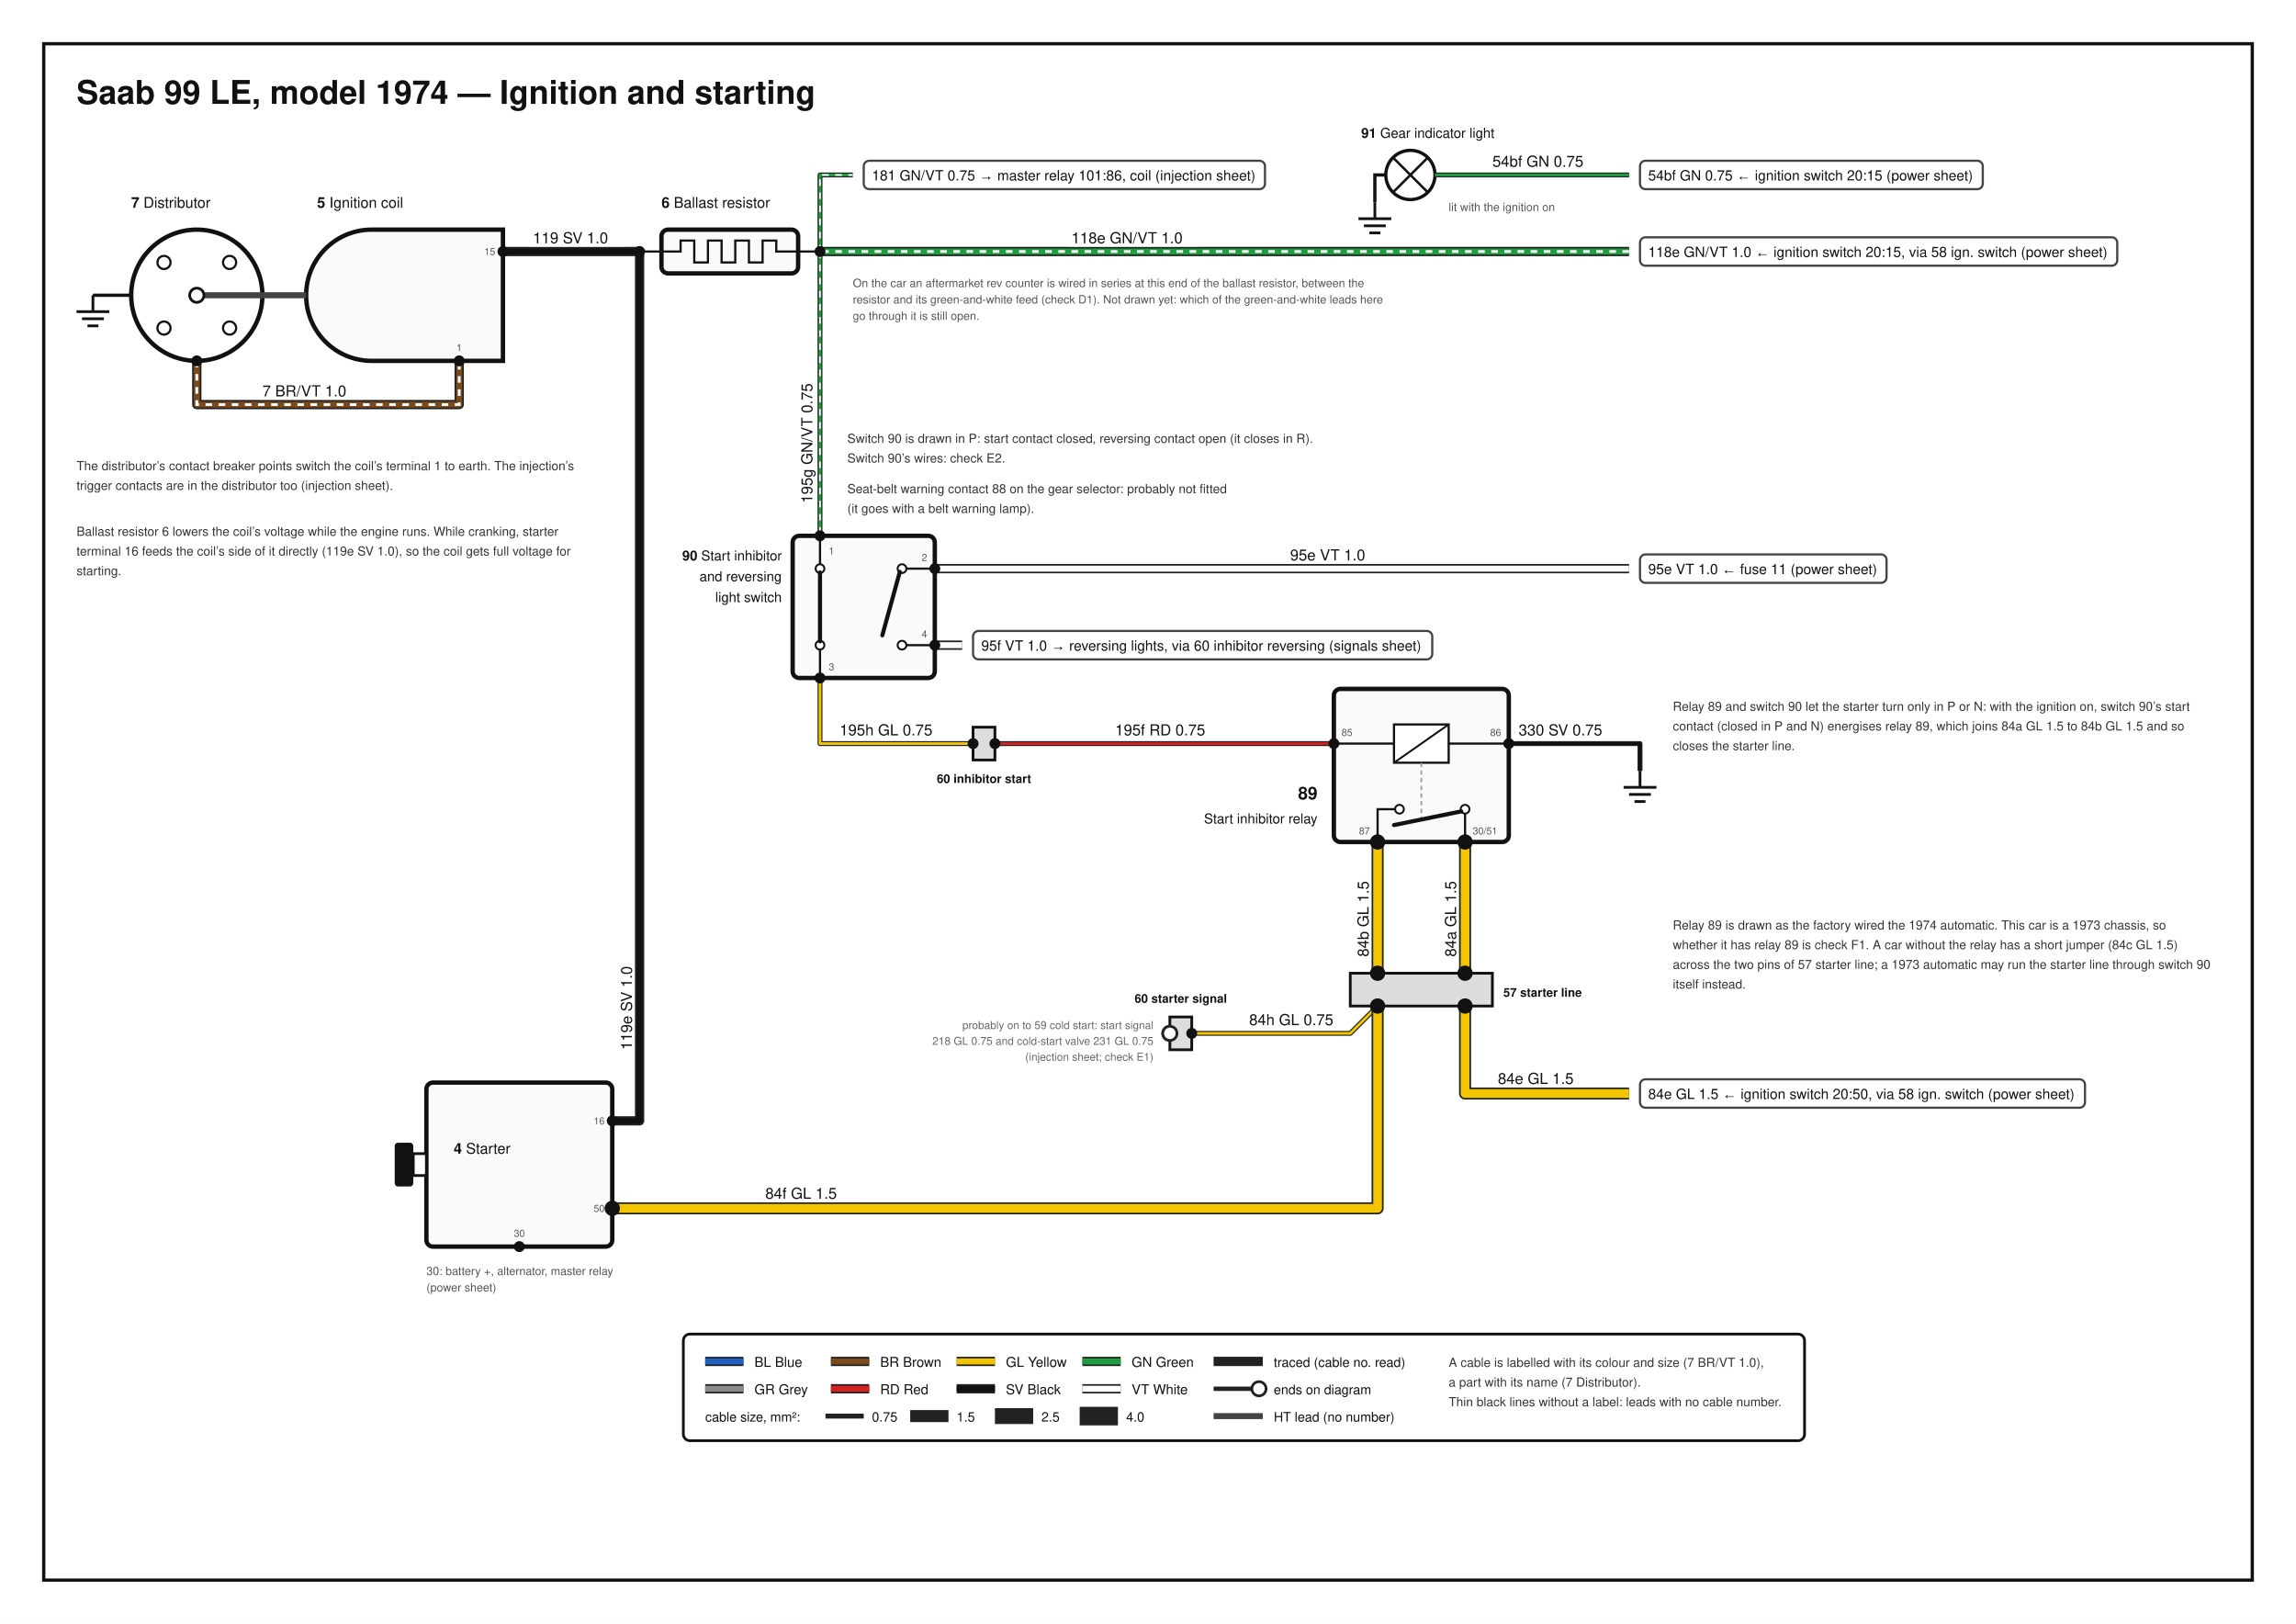
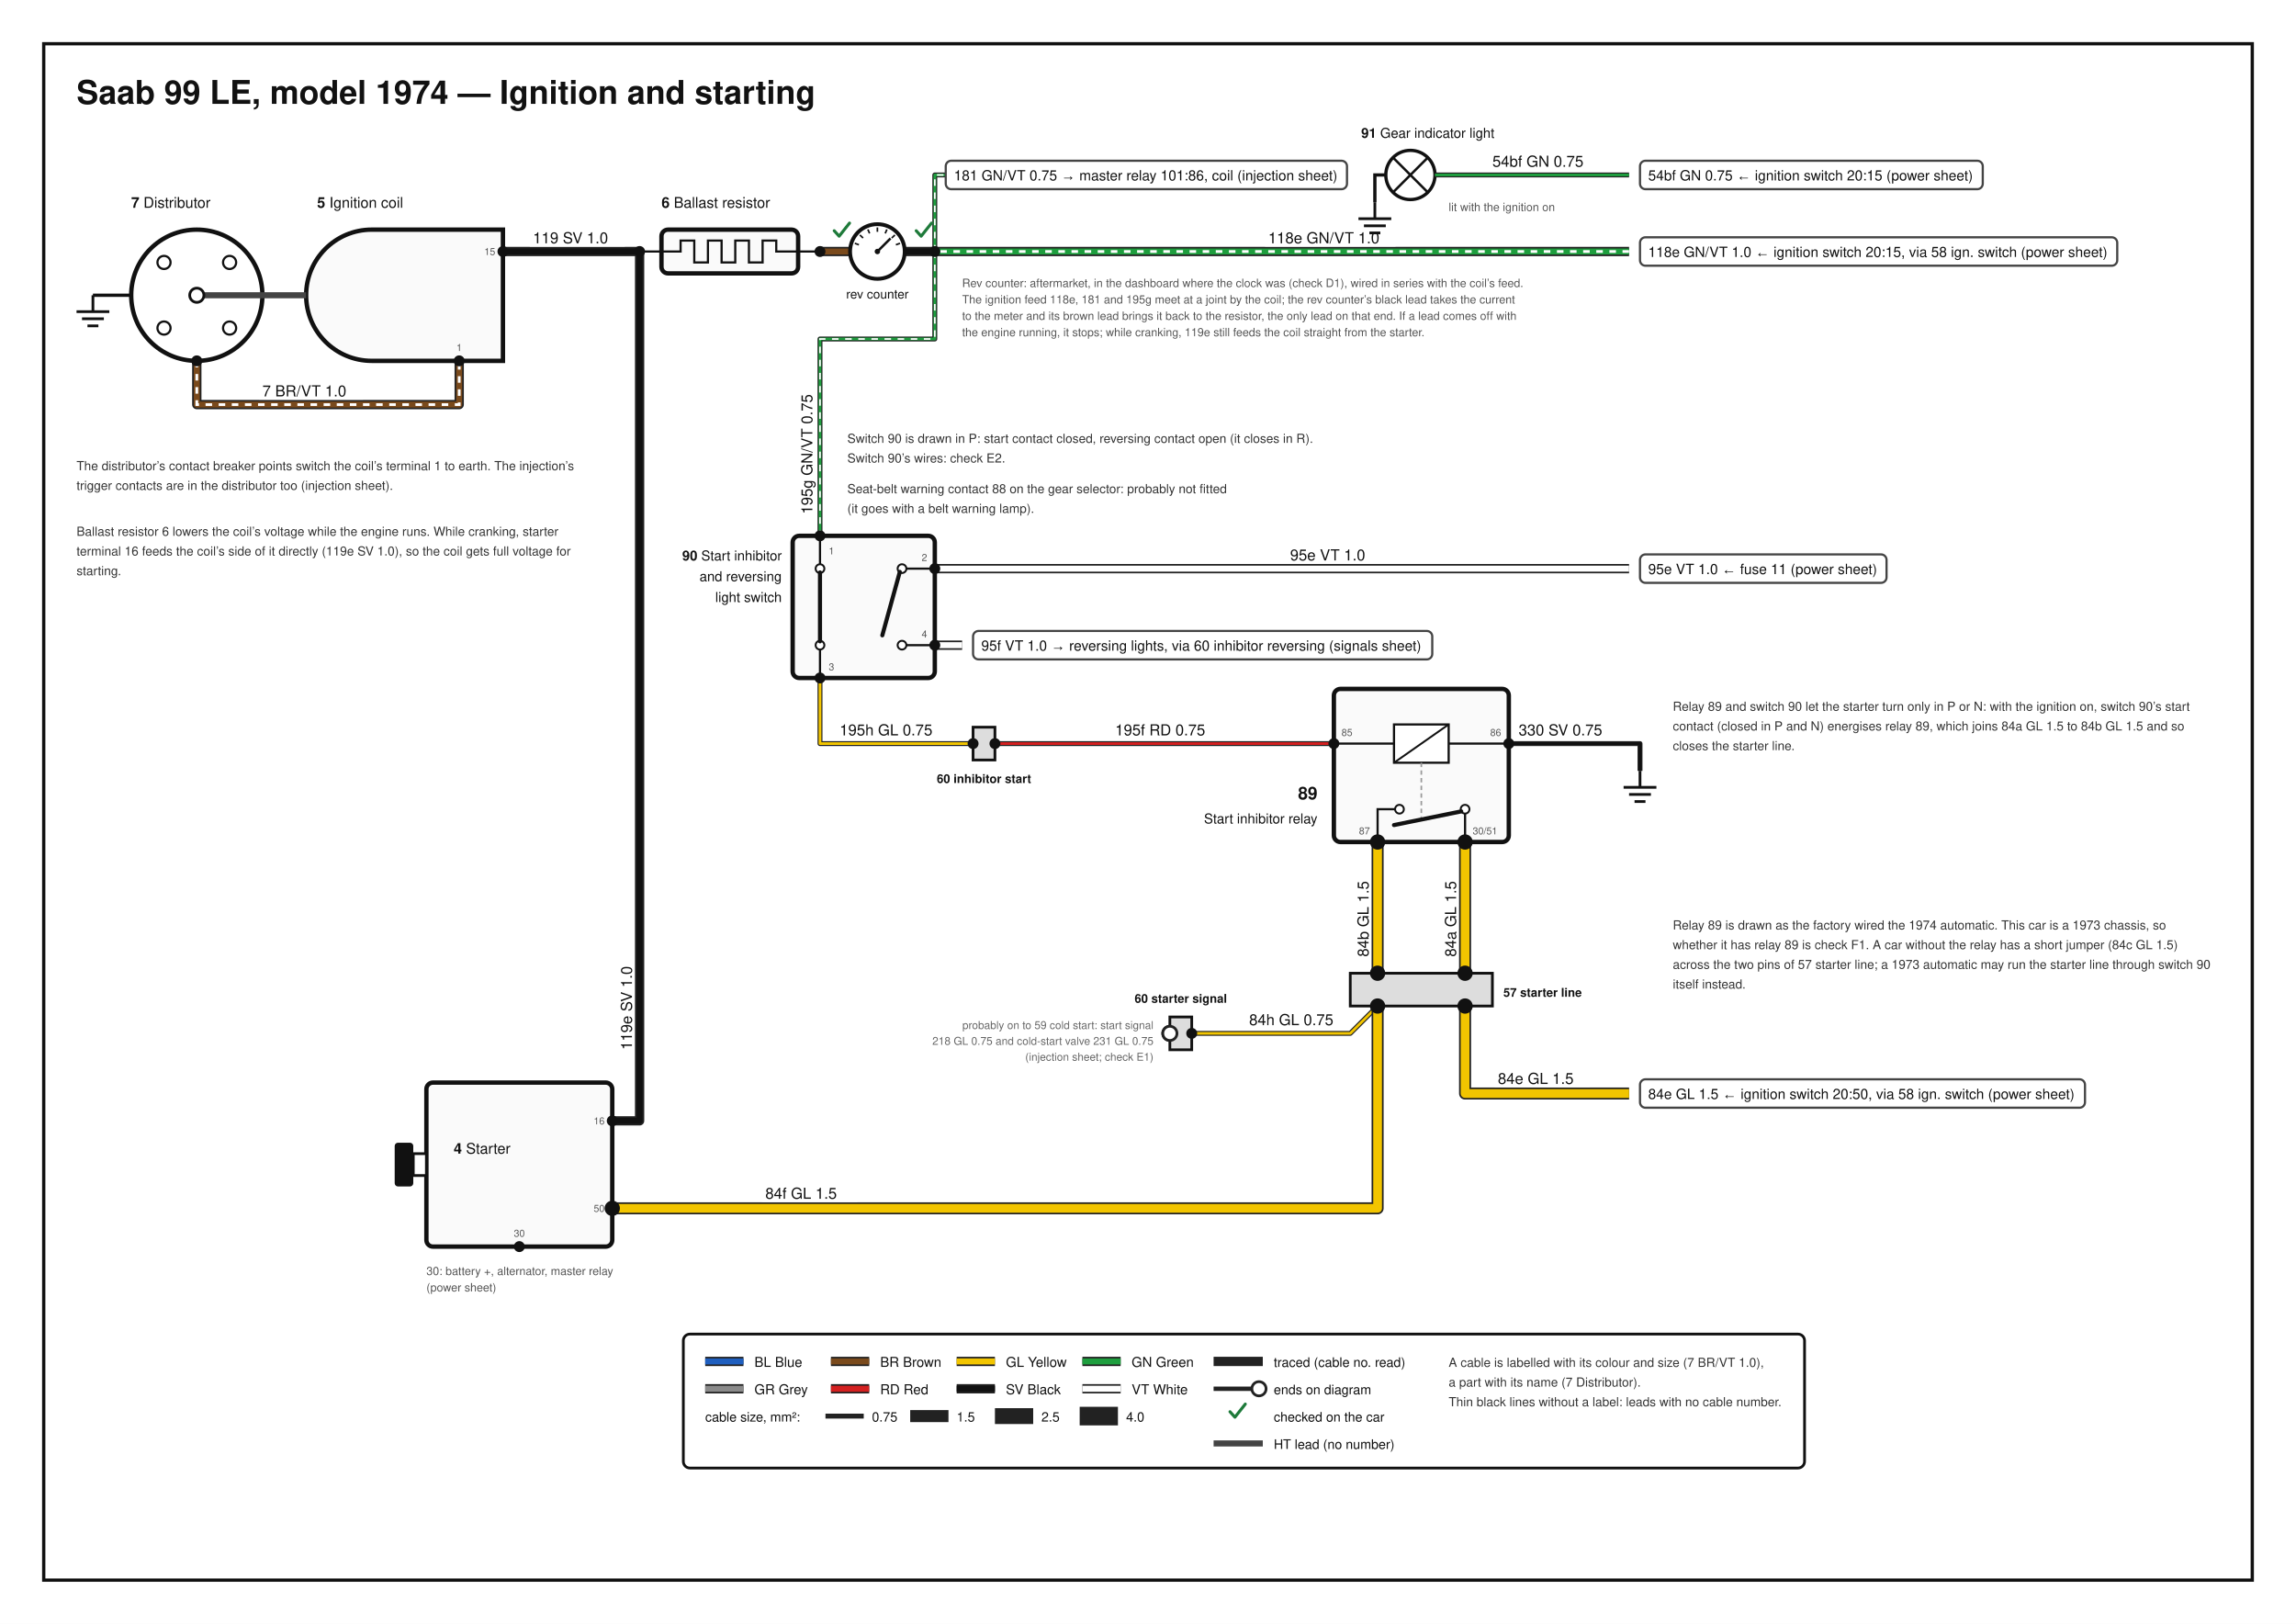
<svg xmlns="http://www.w3.org/2000/svg" width="420mm" height="297mm" viewBox="0 0 420 297" font-family="Helvetica, Arial, sans-serif">
  <rect width="420" height="297" fill="#fff" />
  <rect x="8" y="8" width="404" height="281" fill="none" stroke="#111" stroke-width=".6" />
  <text x="14" y="19" font-size="6" text-anchor="start" font-weight="bold" fill="#111">Saab 99 LE, model 1974 — Ignition and starting</text>
  <circle cx="36" cy="54" r="12" fill="#fff" stroke="#111" stroke-width=".8" />
  <circle cx="30" cy="48" r="1.2" fill="#fff" stroke="#111" stroke-width=".4" />
  <circle cx="30" cy="60" r="1.2" fill="#fff" stroke="#111" stroke-width=".4" />
  <circle cx="42" cy="48" r="1.2" fill="#fff" stroke="#111" stroke-width=".4" />
  <circle cx="42" cy="60" r="1.2" fill="#fff" stroke="#111" stroke-width=".4" />
  <text x="24" y="38" font-size="2.7" text-anchor="start" font-weight="normal" fill="#111">
    <tspan font-weight="bold">7</tspan> Distributor</text>
  <path d="M24,54 L17,54" stroke="#111" stroke-width=".6" fill="none" />
  <path d="M17,54 v3 M14,57 h6 M15,58.3 h4 M16,59.6 h2" stroke="#111" stroke-width=".5" fill="none" />
  <path d="M68,42 H92 V66 H68 A12,12 0 0 1 68,42 Z" fill="#fafafa" stroke="#111" stroke-width=".8" />
  <text x="58" y="38" font-size="2.7" text-anchor="start" font-weight="normal" fill="#111">
    <tspan font-weight="bold">5</tspan> Ignition coil</text>
  <text x="90.6" y="46.65" font-size="1.8" text-anchor="end" font-weight="normal" fill="#555">15</text>
  <text x="84" y="64.2" font-size="1.8" text-anchor="middle" font-weight="normal" fill="#555">1</text>
  <path d="M56,54 L37.3,54" fill="none" stroke="#444" stroke-width="1.1" stroke-linejoin="round" />
  <circle cx="36" cy="54" r="1.3" fill="#fff" stroke="#111" stroke-width=".5" />
  <path d="M36,66 L36,74 L84,74 L84,66" fill="none" stroke="#222" stroke-width="1.7" stroke-linejoin="round" />
  <path d="M36,66 L36,74 L84,74 L84,66" fill="none" stroke="#7a4a1c" stroke-width="1.1" stroke-linejoin="round" />
  <path d="M36,66 L36,74 L84,74 L84,66" fill="none" stroke="#ffffff" stroke-width="0.5" stroke-dasharray="1.2 1.2" />
  <rect x="47.4" y="69.5" width="19.02" height="3.6" fill="#fff" opacity=".85" />
  <text x="48" y="72.5" font-size="2.8" text-anchor="start" font-weight="normal" fill="#111">7 BR/VT 1.0</text>
  <rect x="121" y="42" width="25" height="8" rx="1.2" fill="#fafafa" stroke="#111" stroke-width="0.8" />
  <path d="M117,46 H124.5 V44 H127 V48 H129.5 V44 H132 V48 H134.5 V44 H137 V48 H139.5 V44 H142 V46 H150" fill="none" stroke="#111" stroke-width=".4" />
  <text x="121" y="38" font-size="2.7" text-anchor="start" font-weight="normal" fill="#111">
    <tspan font-weight="bold">6</tspan> Ballast resistor</text>
  <path d="M117,46 L92,46" fill="none" stroke="#222" stroke-width="1.7" stroke-linejoin="round" />
  <path d="M117,46 L92,46" fill="none" stroke="#111111" stroke-width="1.1" stroke-linejoin="round" />
  <rect x="96.9" y="41.5" width="17.4" height="3.6" fill="#fff" opacity=".85" />
  <text x="97.5" y="44.5" font-size="2.8" text-anchor="start" font-weight="normal" fill="#111">119 SV 1.0</text>
  <path d="M117,46 L117,205 L112,205" fill="none" stroke="#222" stroke-width="1.7" stroke-linejoin="round" />
  <path d="M117,46 L117,205 L112,205" fill="none" stroke="#111111" stroke-width="1.1" stroke-linejoin="round" />
  <text x="115.6" y="192" font-size="2.8" text-anchor="start" font-weight="normal" fill="#111" transform="rotate(-90 115.6 192)">119e SV 1.0</text>
-   <path d="M298,46 L150,46" fill="none" stroke="#222" stroke-width="1.7" stroke-linejoin="round" />
-   <path d="M298,46 L150,46" fill="none" stroke="#1e9e3e" stroke-width="1.1" stroke-linejoin="round" />
-   <path d="M298,46 L150,46" fill="none" stroke="#ffffff" stroke-width="0.5" stroke-dasharray="1.2 1.2" />
-   <rect x="195.4" y="41.5" width="23.88" height="3.6" fill="#fff" opacity=".85" />
-   <text x="196" y="44.5" font-size="2.8" text-anchor="start" font-weight="normal" fill="#111">118e GN/VT 1.0</text>
+   <path d="M298,46 L171,46" fill="none" stroke="#222" stroke-width="1.7" stroke-linejoin="round" />
+   <path d="M298,46 L171,46" fill="none" stroke="#1e9e3e" stroke-width="1.1" stroke-linejoin="round" />
+   <path d="M298,46 L171,46" fill="none" stroke="#ffffff" stroke-width="0.5" stroke-dasharray="1.2 1.2" />
+   <rect x="231.4" y="41.5" width="23.88" height="3.6" fill="#fff" opacity=".85" />
+   <text x="232" y="44.5" font-size="2.8" text-anchor="start" font-weight="normal" fill="#111">118e GN/VT 1.0</text>
  <rect x="300" y="43.4" width="87.3" height="5.2" rx="1" fill="#fff" stroke="#444" stroke-width=".4" />
  <text x="301.5" y="47" font-size="2.6" text-anchor="start" font-weight="normal" fill="#111">118e GN/VT 1.0 <tspan font-family="Arial">←</tspan> ignition switch 20:15, via 58 ign. switch (power sheet)</text>
-   <path d="M150,46 L150,32 L156,32" fill="none" stroke="#222" stroke-width="0.9" stroke-linejoin="round" />
-   <path d="M150,46 L150,32 L156,32" fill="none" stroke="#1e9e3e" stroke-width="0.5" stroke-linejoin="round" />
-   <path d="M150,46 L150,32 L156,32" fill="none" stroke="#ffffff" stroke-width="0.3" stroke-dasharray="1.2 1.2" />
-   <rect x="158" y="29.4" width="73.4" height="5.2" rx="1" fill="#fff" stroke="#444" stroke-width=".4" />
-   <text x="159.5" y="33" font-size="2.6" text-anchor="start" font-weight="normal" fill="#111">181 GN/VT 0.75 <tspan font-family="Arial">→</tspan> master relay 101:86, coil (injection sheet)</text>
-   <path d="M150,46 L150,98" fill="none" stroke="#222" stroke-width="0.9" stroke-linejoin="round" />
-   <path d="M150,46 L150,98" fill="none" stroke="#1e9e3e" stroke-width="0.5" stroke-linejoin="round" />
-   <path d="M150,46 L150,98" fill="none" stroke="#ffffff" stroke-width="0.3" stroke-dasharray="1.2 1.2" />
-   <text x="148.6" y="92" font-size="2.8" text-anchor="start" font-weight="normal" fill="#111" transform="rotate(-90 148.6 92)">195g GN/VT 0.75</text>
-   <text x="156" y="52.5" font-size="2.1" text-anchor="start" font-weight="normal" fill="#555">On the car an aftermarket rev counter is wired in series at this end of the ballast resistor, between the</text>
-   <text x="156" y="55.5" font-size="2.1" text-anchor="start" font-weight="normal" fill="#555">resistor and its green-and-white feed (check D1). Not drawn yet: which of the green-and-white leads here</text>
-   <text x="156" y="58.5" font-size="2.1" text-anchor="start" font-weight="normal" fill="#555">go through it is still open.</text>
+   <path d="M171,46 L171,32 L173,32" fill="none" stroke="#222" stroke-width="0.9" stroke-linejoin="round" />
+   <path d="M171,46 L171,32 L173,32" fill="none" stroke="#1e9e3e" stroke-width="0.5" stroke-linejoin="round" />
+   <path d="M171,46 L171,32 L173,32" fill="none" stroke="#ffffff" stroke-width="0.3" stroke-dasharray="1.2 1.2" />
+   <rect x="173" y="29.4" width="73.4" height="5.2" rx="1" fill="#fff" stroke="#444" stroke-width=".4" />
+   <text x="174.5" y="33" font-size="2.6" text-anchor="start" font-weight="normal" fill="#111">181 GN/VT 0.75 <tspan font-family="Arial">→</tspan> master relay 101:86, coil (injection sheet)</text>
+   <path d="M171,46 L171,62 L150,62 L150,98" fill="none" stroke="#222" stroke-width="0.9" stroke-linejoin="round" />
+   <path d="M171,46 L171,62 L150,62 L150,98" fill="none" stroke="#1e9e3e" stroke-width="0.5" stroke-linejoin="round" />
+   <path d="M171,46 L171,62 L150,62 L150,98" fill="none" stroke="#ffffff" stroke-width="0.3" stroke-dasharray="1.2 1.2" />
+   <text x="148.6" y="94" font-size="2.8" text-anchor="start" font-weight="normal" fill="#111" transform="rotate(-90 148.6 94)">195g GN/VT 0.75</text>
+   <path d="M171,46 L165.5,46" fill="none" stroke="#222" stroke-width="1.7" stroke-linejoin="round" />
+   <path d="M171,46 L165.5,46" fill="none" stroke="#111111" stroke-width="1.1" stroke-linejoin="round" />
+   <path d="M155.5,46 L150,46" fill="none" stroke="#222" stroke-width="1.7" stroke-linejoin="round" />
+   <path d="M155.5,46 L150,46" fill="none" stroke="#7a4a1c" stroke-width="1.1" stroke-linejoin="round" />
+   <circle cx="160.5" cy="46" r="5" fill="#fff" stroke="#111" stroke-width=".7" />
+   <path d="M157.12,44.77 L156.37,44.50" stroke="#111" stroke-width=".3" />
+   <path d="M157.88,43.53 L157.30,42.98" stroke="#111" stroke-width=".3" />
+   <path d="M159.07,42.69 L158.76,41.96" stroke="#111" stroke-width=".3" />
+   <path d="M160.50,42.40 L160.50,41.60" stroke="#111" stroke-width=".3" />
+   <path d="M161.93,42.69 L162.24,41.96" stroke="#111" stroke-width=".3" />
+   <path d="M163.12,43.53 L163.70,42.98" stroke="#111" stroke-width=".3" />
+   <path d="M163.88,44.77 L164.63,44.50" stroke="#111" stroke-width=".3" />
+   <path d="M160.5,46 L162.9,43.6" stroke="#111" stroke-width=".45" />
+   <circle cx="160.5" cy="46" r=".5" fill="#111" />
+   <circle cx="171" cy="46" r="1.0" fill="#111" />
+   <path d="M152.6,42.2 l0.9,1.0 l1.9,-2.4" fill="none" stroke="#1e7a3a" stroke-width="0.55" stroke-linecap="round" stroke-linejoin="round" />
+   <path d="M167.6,42.2 l0.9,1.0 l1.9,-2.4" fill="none" stroke="#1e7a3a" stroke-width="0.55" stroke-linecap="round" stroke-linejoin="round" />
+   <text x="160.5" y="54.6" font-size="2.3" text-anchor="middle" font-weight="normal" fill="#111">rev counter</text>
+   <text x="176" y="52.5" font-size="2.1" text-anchor="start" font-weight="normal" fill="#555">Rev counter: aftermarket, in the dashboard where the clock was (check D1), wired in series with the coil’s feed.</text>
+   <text x="176" y="55.5" font-size="2.1" text-anchor="start" font-weight="normal" fill="#555">The ignition feed 118e, 181 and 195g meet at a joint by the coil; the rev counter’s black lead takes the current</text>
+   <text x="176" y="58.5" font-size="2.1" text-anchor="start" font-weight="normal" fill="#555">to the meter and its brown lead brings it back to the resistor, the only lead on that end. If a lead comes off with</text>
+   <text x="176" y="61.5" font-size="2.1" text-anchor="start" font-weight="normal" fill="#555">the engine running, it stops; while cranking, 119e still feeds the coil straight from the starter.</text>
  <circle cx="258" cy="32" r="4.5" fill="#fff" stroke="#111" stroke-width=".6" />
  <path d="M254.85,28.85 L261.15,35.15 M254.85,35.15 L261.15,28.85" stroke="#111" stroke-width=".45" />
  <text x="249" y="25.2" font-size="2.5" text-anchor="start" font-weight="normal" fill="#111">
    <tspan font-weight="bold">91</tspan> Gear indicator light</text>
  <path d="M253.5,32 L251.5,32 L251.5,37" stroke="#111" stroke-width=".6" fill="none" />
  <path d="M251.5,37 v3 M248.5,40 h6 M249.5,41.3 h4 M250.5,42.6 h2" stroke="#111" stroke-width=".5" fill="none" />
  <path d="M298,32 L262.5,32" fill="none" stroke="#222" stroke-width="0.9" stroke-linejoin="round" />
  <path d="M298,32 L262.5,32" fill="none" stroke="#1e9e3e" stroke-width="0.5" stroke-linejoin="round" />
  <rect x="272.4" y="27.5" width="20.64" height="3.6" fill="#fff" opacity=".85" />
  <text x="273" y="30.5" font-size="2.8" text-anchor="start" font-weight="normal" fill="#111">54bf GN 0.75</text>
  <rect x="300" y="29.4" width="62.7" height="5.2" rx="1" fill="#fff" stroke="#444" stroke-width=".4" />
  <text x="301.5" y="33" font-size="2.6" text-anchor="start" font-weight="normal" fill="#111">54bf GN 0.75 <tspan font-family="Arial">←</tspan> ignition switch 20:15 (power sheet)</text>
  <text x="265" y="38.6" font-size="2.1" text-anchor="start" font-weight="normal" fill="#555">lit with the ignition on</text>
  <rect x="145" y="98" width="26" height="26" rx="1.2" fill="#fafafa" stroke="#111" stroke-width="0.8" />
  <path d="M150,98 L150,103.2" fill="none" stroke="#111" stroke-width=".4" />
  <circle cx="150" cy="104" r=".8" fill="#fff" stroke="#111" stroke-width=".35" />
  <circle cx="150" cy="118" r=".8" fill="#fff" stroke="#111" stroke-width=".35" />
  <path d="M150,118.8 L150,124" fill="none" stroke="#111" stroke-width=".4" />
  <path d="M150,104.7 L150,117.3" stroke="#111" stroke-width=".75" stroke-linecap="round" />
  <path d="M171,104 L165.8,104" fill="none" stroke="#111" stroke-width=".4" />
  <circle cx="165" cy="104" r=".8" fill="#fff" stroke="#111" stroke-width=".35" />
  <circle cx="165" cy="118" r=".8" fill="#fff" stroke="#111" stroke-width=".35" />
  <path d="M165.8,118 L171,118" fill="none" stroke="#111" stroke-width=".4" />
  <path d="M164.6,104.6 L161.4,116.2" stroke="#111" stroke-width=".75" stroke-linecap="round" />
  <text x="151.6" y="101.4" font-size="1.8" text-anchor="start" font-weight="normal" fill="#555">1</text>
  <text x="151.6" y="122.6" font-size="1.8" text-anchor="start" font-weight="normal" fill="#555">3</text>
  <text x="169.6" y="102.6" font-size="1.8" text-anchor="end" font-weight="normal" fill="#555">2</text>
  <text x="169.6" y="116.6" font-size="1.8" text-anchor="end" font-weight="normal" fill="#555">4</text>
  <text x="124.8" y="102.5" font-size="2.5" text-anchor="start" font-weight="normal" fill="#111">
    <tspan font-weight="bold">90</tspan> Start inhibitor</text>
  <text x="143" y="106.3" font-size="2.5" text-anchor="end" font-weight="normal" fill="#111">and reversing</text>
  <text x="143" y="110.1" font-size="2.5" text-anchor="end" font-weight="normal" fill="#111">light switch</text>
  <path d="M298,104 L171,104" fill="none" stroke="#222" stroke-width="1.7" stroke-linejoin="round" />
  <path d="M298,104 L171,104" fill="none" stroke="#ffffff" stroke-width="1.1" stroke-linejoin="round" />
  <rect x="235.4" y="99.5" width="17.4" height="3.6" fill="#fff" opacity=".85" />
  <text x="236" y="102.5" font-size="2.8" text-anchor="start" font-weight="normal" fill="#111">95e VT 1.0</text>
  <rect x="300" y="101.4" width="45.1" height="5.2" rx="1" fill="#fff" stroke="#444" stroke-width=".4" />
  <text x="301.5" y="105" font-size="2.6" text-anchor="start" font-weight="normal" fill="#111">95e VT 1.0 <tspan font-family="Arial">←</tspan> fuse 11 (power sheet)</text>
  <path d="M171,118 L176,118" fill="none" stroke="#222" stroke-width="1.7" stroke-linejoin="round" />
  <path d="M171,118 L176,118" fill="none" stroke="#ffffff" stroke-width="1.1" stroke-linejoin="round" />
  <rect x="178" y="115.4" width="84.0" height="5.2" rx="1" fill="#fff" stroke="#444" stroke-width=".4" />
  <text x="179.5" y="119" font-size="2.6" text-anchor="start" font-weight="normal" fill="#111">95f VT 1.0 <tspan font-family="Arial">→</tspan> reversing lights, via 60 inhibitor reversing (signals sheet)</text>
  <path d="M150,124 L150,136 L178,136" fill="none" stroke="#222" stroke-width="0.9" stroke-linejoin="round" />
  <path d="M150,124 L150,136 L178,136" fill="none" stroke="#f2c500" stroke-width="0.5" stroke-linejoin="round" />
  <rect x="153.0" y="131.5" width="20.64" height="3.6" fill="#fff" opacity=".85" />
  <text x="153.6" y="134.5" font-size="2.8" text-anchor="start" font-weight="normal" fill="#111">195h GL 0.75</text>
  <path d="M182,136 L244,136" fill="none" stroke="#222" stroke-width="0.9" stroke-linejoin="round" />
  <path d="M182,136 L244,136" fill="none" stroke="#d42020" stroke-width="0.5" stroke-linejoin="round" />
  <rect x="203.4" y="131.5" width="20.64" height="3.6" fill="#fff" opacity=".85" />
  <text x="204" y="134.5" font-size="2.8" text-anchor="start" font-weight="normal" fill="#111">195f RD 0.75</text>
  <rect x="244" y="126" width="32" height="28" rx="1.2" fill="#fafafa" stroke="#111" stroke-width="0.8" />
  <rect x="255" y="132.5" width="10" height="7" fill="#fff" stroke="#111" stroke-width=".4" />
  <path d="M255,139.5 L265,132.5" stroke="#111" stroke-width=".35" />
  <path d="M244,136 L255,136" fill="none" stroke="#111" stroke-width=".4" />
  <path d="M265,136 L276,136" fill="none" stroke="#111" stroke-width=".4" />
  <path d="M252,154 L252,148 L255.2,148" fill="none" stroke="#111" stroke-width=".4" />
  <circle cx="256" cy="148" r=".8" fill="#fff" stroke="#111" stroke-width=".35" />
  <path d="M268,154 L268,148.8" fill="none" stroke="#111" stroke-width=".4" />
  <circle cx="268" cy="148" r=".8" fill="#fff" stroke="#111" stroke-width=".35" />
  <path d="M267.3,148.4 L255,150.9" stroke="#111" stroke-width=".75" stroke-linecap="round" />
  <path d="M260,139.5 L260,149.5" fill="none" stroke="#999" stroke-width=".3" stroke-dasharray=".8 .6" />
  <text x="245.4" y="134.6" font-size="1.8" text-anchor="start" font-weight="normal" fill="#555">85</text>
  <text x="274.6" y="134.6" font-size="1.8" text-anchor="end" font-weight="normal" fill="#555">86</text>
  <text x="250.6" y="152.6" font-size="1.8" text-anchor="end" font-weight="normal" fill="#555">87</text>
  <text x="269.4" y="152.6" font-size="1.8" text-anchor="start" font-weight="normal" fill="#555">30/51</text>
  <text x="241" y="146.2" font-size="3.2" text-anchor="end" font-weight="bold" fill="#111">89</text>
  <text x="241" y="150.6" font-size="2.5" text-anchor="end" font-weight="normal" fill="#111">Start inhibitor relay</text>
  <path d="M276,136 L300,136 L300,141" fill="none" stroke="#222" stroke-width="0.9" stroke-linejoin="round" />
  <path d="M276,136 L300,136 L300,141" fill="none" stroke="#111111" stroke-width="0.5" stroke-linejoin="round" />
  <rect x="277.2" y="131.5" width="19.02" height="3.6" fill="#fff" opacity=".85" />
  <text x="277.8" y="134.5" font-size="2.8" text-anchor="start" font-weight="normal" fill="#111">330 SV 0.75</text>
  <path d="M300,141 v3 M297,144 h6 M298,145.3 h4 M299,146.6 h2" stroke="#111" stroke-width=".5" fill="none" />
  <path d="M252,154 L252,178" fill="none" stroke="#222" stroke-width="2.2" stroke-linejoin="round" />
  <path d="M252,154 L252,178" fill="none" stroke="#f2c500" stroke-width="1.6" stroke-linejoin="round" />
  <text x="250.35" y="175" font-size="2.8" text-anchor="start" font-weight="normal" fill="#111" transform="rotate(-90 250.35 175)">84b GL 1.5</text>
  <path d="M268,178 L268,154" fill="none" stroke="#222" stroke-width="2.2" stroke-linejoin="round" />
  <path d="M268,178 L268,154" fill="none" stroke="#f2c500" stroke-width="1.6" stroke-linejoin="round" />
  <text x="266.35" y="175" font-size="2.8" text-anchor="start" font-weight="normal" fill="#111" transform="rotate(-90 266.35 175)">84a GL 1.5</text>
  <path d="M298,200 L268,200 L268,184" fill="none" stroke="#222" stroke-width="2.2" stroke-linejoin="round" />
  <path d="M298,200 L268,200 L268,184" fill="none" stroke="#f2c500" stroke-width="1.6" stroke-linejoin="round" />
  <rect x="273.4" y="195.25" width="17.4" height="3.6" fill="#fff" opacity=".85" />
  <text x="274" y="198.25" font-size="2.8" text-anchor="start" font-weight="normal" fill="#111">84e GL 1.5</text>
  <rect x="300" y="197.4" width="81.4" height="5.2" rx="1" fill="#fff" stroke="#444" stroke-width=".4" />
  <text x="301.5" y="201" font-size="2.6" text-anchor="start" font-weight="normal" fill="#111">84e GL 1.5 <tspan font-family="Arial">←</tspan> ignition switch 20:50, via 58 ign. switch (power sheet)</text>
  <path d="M252,184 L247,189 L214,189" fill="none" stroke="#222" stroke-width="0.9" stroke-linejoin="round" />
  <path d="M252,184 L247,189 L214,189" fill="none" stroke="#f2c500" stroke-width="0.5" stroke-linejoin="round" />
  <circle cx="214" cy="189" r="1.3" fill="#fff" stroke="#222" stroke-width=".5" />
  <rect x="227.9" y="184.5" width="19.02" height="3.6" fill="#fff" opacity=".85" />
  <text x="228.5" y="187.5" font-size="2.8" text-anchor="start" font-weight="normal" fill="#111">84h GL 0.75</text>
  <path d="M252,184 L252,221 L112,221" fill="none" stroke="#222" stroke-width="2.2" stroke-linejoin="round" />
  <path d="M252,184 L252,221 L112,221" fill="none" stroke="#f2c500" stroke-width="1.6" stroke-linejoin="round" />
  <rect x="139.4" y="216.25" width="17.4" height="3.6" fill="#fff" opacity=".85" />
  <text x="140" y="219.25" font-size="2.8" text-anchor="start" font-weight="normal" fill="#111">84f GL 1.5</text>
  <rect x="247" y="178" width="26" height="6" fill="#ddd" stroke="#111" stroke-width=".5" />
  <rect x="178" y="133" width="4" height="6" fill="#ddd" stroke="#111" stroke-width=".5" />
  <text x="275" y="182.3" font-size="2.2" text-anchor="start" font-weight="bold" fill="#111">57 starter line</text>
  <text x="180" y="143.2" font-size="2.2" text-anchor="middle" font-weight="bold" fill="#111">60 inhibitor start</text>
  <text x="216" y="183.4" font-size="2.2" text-anchor="middle" font-weight="bold" fill="#111">60 starter signal</text>
  <rect x="214" y="186" width="4" height="6" fill="#ddd" stroke="#111" stroke-width=".5" />
  <circle cx="214" cy="189" r="1.3" fill="#fff" stroke="#222" stroke-width=".5" />
  <text x="211" y="188.2" font-size="2.0" text-anchor="end" font-weight="normal" fill="#666">probably on to 59 cold start: start signal</text>
  <text x="211" y="191.1" font-size="2.0" text-anchor="end" font-weight="normal" fill="#666">218 GL 0.75 and cold-start valve 231 GL 0.75</text>
  <text x="211" y="194.0" font-size="2.0" text-anchor="end" font-weight="normal" fill="#666">(injection sheet; check E1)</text>
  <rect x="78" y="198" width="34" height="30" rx="1.2" fill="#fafafa" stroke="#111" stroke-width="0.8" />
  <rect x="75.6" y="211" width="2.4" height="4" fill="#fff" stroke="#111" stroke-width=".5" />
  <rect x="72.2" y="209" width="3.4" height="8" rx=".6" fill="#111" />
  <text x="83" y="211" font-size="2.7" text-anchor="start" font-weight="normal" fill="#111">
    <tspan font-weight="bold">4</tspan> Starter</text>
  <text x="110.6" y="205.65" font-size="1.8" text-anchor="end" font-weight="normal" fill="#555">16</text>
  <text x="110.6" y="221.65" font-size="1.8" text-anchor="end" font-weight="normal" fill="#555">50</text>
  <text x="95" y="226.2" font-size="1.8" text-anchor="middle" font-weight="normal" fill="#555">30</text>
  <text x="78" y="233.2" font-size="2.1" text-anchor="start" font-weight="normal" fill="#555">30: battery +, alternator, master relay</text>
  <text x="78" y="236.2" font-size="2.1" text-anchor="start" font-weight="normal" fill="#555">(power sheet)</text>
  <circle cx="36" cy="66" r="1.0" fill="#111" />
  <circle cx="84" cy="66" r="1.0" fill="#111" />
  <circle cx="92" cy="46" r="1.0" fill="#111" />
  <circle cx="117" cy="46" r="1.0" fill="#111" />
  <circle cx="150" cy="46" r="1.0" fill="#111" />
  <circle cx="112" cy="205" r="1.0" fill="#111" />
  <circle cx="112" cy="221" r="1.4" fill="#111" />
  <circle cx="95" cy="228" r="1.0" fill="#111" />
  <circle cx="150" cy="98" r="1.0" fill="#111" />
  <circle cx="150" cy="124" r="1.0" fill="#111" />
  <circle cx="171" cy="104" r="1.0" fill="#111" />
  <circle cx="171" cy="118" r="1.0" fill="#111" />
  <circle cx="244" cy="136" r="1.0" fill="#111" />
  <circle cx="276" cy="136" r="1.0" fill="#111" />
  <circle cx="252" cy="154" r="1.4" fill="#111" />
  <circle cx="268" cy="154" r="1.4" fill="#111" />
  <circle cx="178" cy="136" r="1.0" fill="#111" />
  <circle cx="182" cy="136" r="1.0" fill="#111" />
  <circle cx="252" cy="178" r="1.4" fill="#111" />
  <circle cx="268" cy="178" r="1.4" fill="#111" />
  <circle cx="252" cy="184" r="1.4" fill="#111" />
  <circle cx="268" cy="184" r="1.4" fill="#111" />
  <circle cx="218" cy="189" r="1.0" fill="#111" />
  <text x="14" y="86.0" font-size="2.3" text-anchor="start" font-weight="normal" fill="#333">The distributor’s contact breaker points switch the coil’s terminal 1 to earth. The injection’s</text>
  <text x="14" y="89.6" font-size="2.3" text-anchor="start" font-weight="normal" fill="#333">trigger contacts are in the distributor too (injection sheet).</text>
  <text x="14" y="98.0" font-size="2.3" text-anchor="start" font-weight="normal" fill="#333">Ballast resistor 6 lowers the coil’s voltage while the engine runs. While cranking, starter</text>
  <text x="14" y="101.6" font-size="2.3" text-anchor="start" font-weight="normal" fill="#333">terminal 16 feeds the coil’s side of it directly (119e SV 1.0), so the coil gets full voltage for</text>
  <text x="14" y="105.2" font-size="2.3" text-anchor="start" font-weight="normal" fill="#333">starting.</text>
  <text x="155" y="81.0" font-size="2.3" text-anchor="start" font-weight="normal" fill="#333">Switch 90 is drawn in P: start contact closed, reversing contact open (it closes in R).</text>
  <text x="155" y="84.6" font-size="2.3" text-anchor="start" font-weight="normal" fill="#333">Switch 90’s wires: check E2.</text>
  <text x="155" y="90.2" font-size="2.3" text-anchor="start" font-weight="normal" fill="#333">Seat-belt warning contact 88 on the gear selector: probably not fitted</text>
  <text x="155" y="93.8" font-size="2.3" text-anchor="start" font-weight="normal" fill="#333">(it goes with a belt warning lamp).</text>
  <text x="306" y="130.0" font-size="2.3" text-anchor="start" font-weight="normal" fill="#333">Relay 89 and switch 90 let the starter turn only in P or N: with the ignition on, switch 90’s start</text>
  <text x="306" y="133.6" font-size="2.3" text-anchor="start" font-weight="normal" fill="#333">contact (closed in P and N) energises relay 89, which joins 84a GL 1.5 to 84b GL 1.5 and so</text>
  <text x="306" y="137.2" font-size="2.3" text-anchor="start" font-weight="normal" fill="#333">closes the starter line.</text>
  <text x="306" y="170.0" font-size="2.3" text-anchor="start" font-weight="normal" fill="#333">Relay 89 is drawn as the factory wired the 1974 automatic. This car is a 1973 chassis, so</text>
  <text x="306" y="173.6" font-size="2.3" text-anchor="start" font-weight="normal" fill="#333">whether it has relay 89 is check F1. A car without the relay has a short jumper (84c GL 1.5)</text>
  <text x="306" y="177.2" font-size="2.3" text-anchor="start" font-weight="normal" fill="#333">across the two pins of 57 starter line; a 1973 automatic may run the starter line through switch 90</text>
  <text x="306" y="180.8" font-size="2.3" text-anchor="start" font-weight="normal" fill="#333">itself instead.</text>
-   <rect x="125" y="244" width="205.1" height="19.5" rx="1.2" fill="#fff" stroke="#111" stroke-width="0.5" />
+   <rect x="125" y="244" width="205.1" height="24.5" rx="1.2" fill="#fff" stroke="#111" stroke-width="0.5" />
  <path d="M129,249 h7" stroke="#222" stroke-width="1.7" />
  <path d="M129,249 h7" stroke="#1f5fbf" stroke-width="1.1" />
  <text x="138" y="250" font-size="2.5" text-anchor="start" font-weight="normal" fill="#111">BL Blue</text>
  <path d="M152,249 h7" stroke="#222" stroke-width="1.7" />
  <path d="M152,249 h7" stroke="#7a4a1c" stroke-width="1.1" />
  <text x="161" y="250" font-size="2.5" text-anchor="start" font-weight="normal" fill="#111">BR Brown</text>
  <path d="M175,249 h7" stroke="#222" stroke-width="1.7" />
  <path d="M175,249 h7" stroke="#f2c500" stroke-width="1.1" />
  <text x="184" y="250" font-size="2.5" text-anchor="start" font-weight="normal" fill="#111">GL Yellow</text>
  <path d="M198,249 h7" stroke="#222" stroke-width="1.7" />
  <path d="M198,249 h7" stroke="#1e9e3e" stroke-width="1.1" />
  <text x="207" y="250" font-size="2.5" text-anchor="start" font-weight="normal" fill="#111">GN Green</text>
  <path d="M129,254 h7" stroke="#222" stroke-width="1.7" />
  <path d="M129,254 h7" stroke="#8a8a8a" stroke-width="1.1" />
  <text x="138" y="255" font-size="2.5" text-anchor="start" font-weight="normal" fill="#111">GR Grey</text>
  <path d="M152,254 h7" stroke="#222" stroke-width="1.7" />
  <path d="M152,254 h7" stroke="#d42020" stroke-width="1.1" />
  <text x="161" y="255" font-size="2.5" text-anchor="start" font-weight="normal" fill="#111">RD Red</text>
  <path d="M175,254 h7" stroke="#222" stroke-width="1.7" />
  <path d="M175,254 h7" stroke="#111111" stroke-width="1.1" />
  <text x="184" y="255" font-size="2.5" text-anchor="start" font-weight="normal" fill="#111">SV Black</text>
  <path d="M198,254 h7" stroke="#222" stroke-width="1.7" />
  <path d="M198,254 h7" stroke="#ffffff" stroke-width="1.1" />
  <text x="207" y="255" font-size="2.5" text-anchor="start" font-weight="normal" fill="#111">VT White</text>
  <path d="M222,249 h9" stroke="#222" stroke-width="1.7" />
  <text x="233" y="250" font-size="2.4" text-anchor="start" font-weight="normal" fill="#111">traced (cable no. read)</text>
  <path d="M222,254 h7" stroke="#222" stroke-width=".8" />
  <circle cx="230.3" cy="254" r="1.3" fill="#fff" stroke="#222" stroke-width=".5" />
  <text x="233" y="255" font-size="2.4" text-anchor="start" font-weight="normal" fill="#111">ends on diagram</text>
-   <path d="M222,259 L231,259" fill="none" stroke="#444" stroke-width="1.1" stroke-linejoin="round" />
-   <text x="233" y="260" font-size="2.4" text-anchor="start" font-weight="normal" fill="#111">HT lead (no number)</text>
+   <path d="M225,258.2 l0.9,1.0 l1.9,-2.4" fill="none" stroke="#1e7a3a" stroke-width="0.55" stroke-linecap="round" stroke-linejoin="round" />
+   <text x="233" y="260" font-size="2.4" text-anchor="start" font-weight="normal" fill="#111">checked on the car</text>
+   <path d="M222,264 L231,264" fill="none" stroke="#444" stroke-width="1.1" stroke-linejoin="round" />
+   <text x="233" y="265" font-size="2.4" text-anchor="start" font-weight="normal" fill="#111">HT lead (no number)</text>
  <text x="129" y="260" font-size="2.4" text-anchor="start" font-weight="normal" fill="#111">cable size, mm²:</text>
  <path d="M151,259 h7" stroke="#222" stroke-width="0.9" />
  <text x="159.5" y="260" font-size="2.4" text-anchor="start" font-weight="normal" fill="#111">0.75</text>
  <path d="M166.5,259 h7" stroke="#222" stroke-width="2.2" />
  <text x="175.0" y="260" font-size="2.4" text-anchor="start" font-weight="normal" fill="#111">1.5</text>
  <path d="M182.0,259 h7" stroke="#222" stroke-width="2.9" />
  <text x="190.5" y="260" font-size="2.4" text-anchor="start" font-weight="normal" fill="#111">2.5</text>
  <path d="M197.5,259 h7" stroke="#222" stroke-width="3.4" />
  <text x="206.0" y="260" font-size="2.4" text-anchor="start" font-weight="normal" fill="#111">4.0</text>
  <text x="265" y="250.0" font-size="2.3" text-anchor="start" font-weight="normal" fill="#333">A cable is labelled with its colour and size (7 BR/VT 1.0),</text>
  <text x="265" y="253.6" font-size="2.3" text-anchor="start" font-weight="normal" fill="#333">a part with its name (7 Distributor).</text>
  <text x="265" y="257.2" font-size="2.3" text-anchor="start" font-weight="normal" fill="#333">Thin black lines without a label: leads with no cable number.</text>
</svg>
